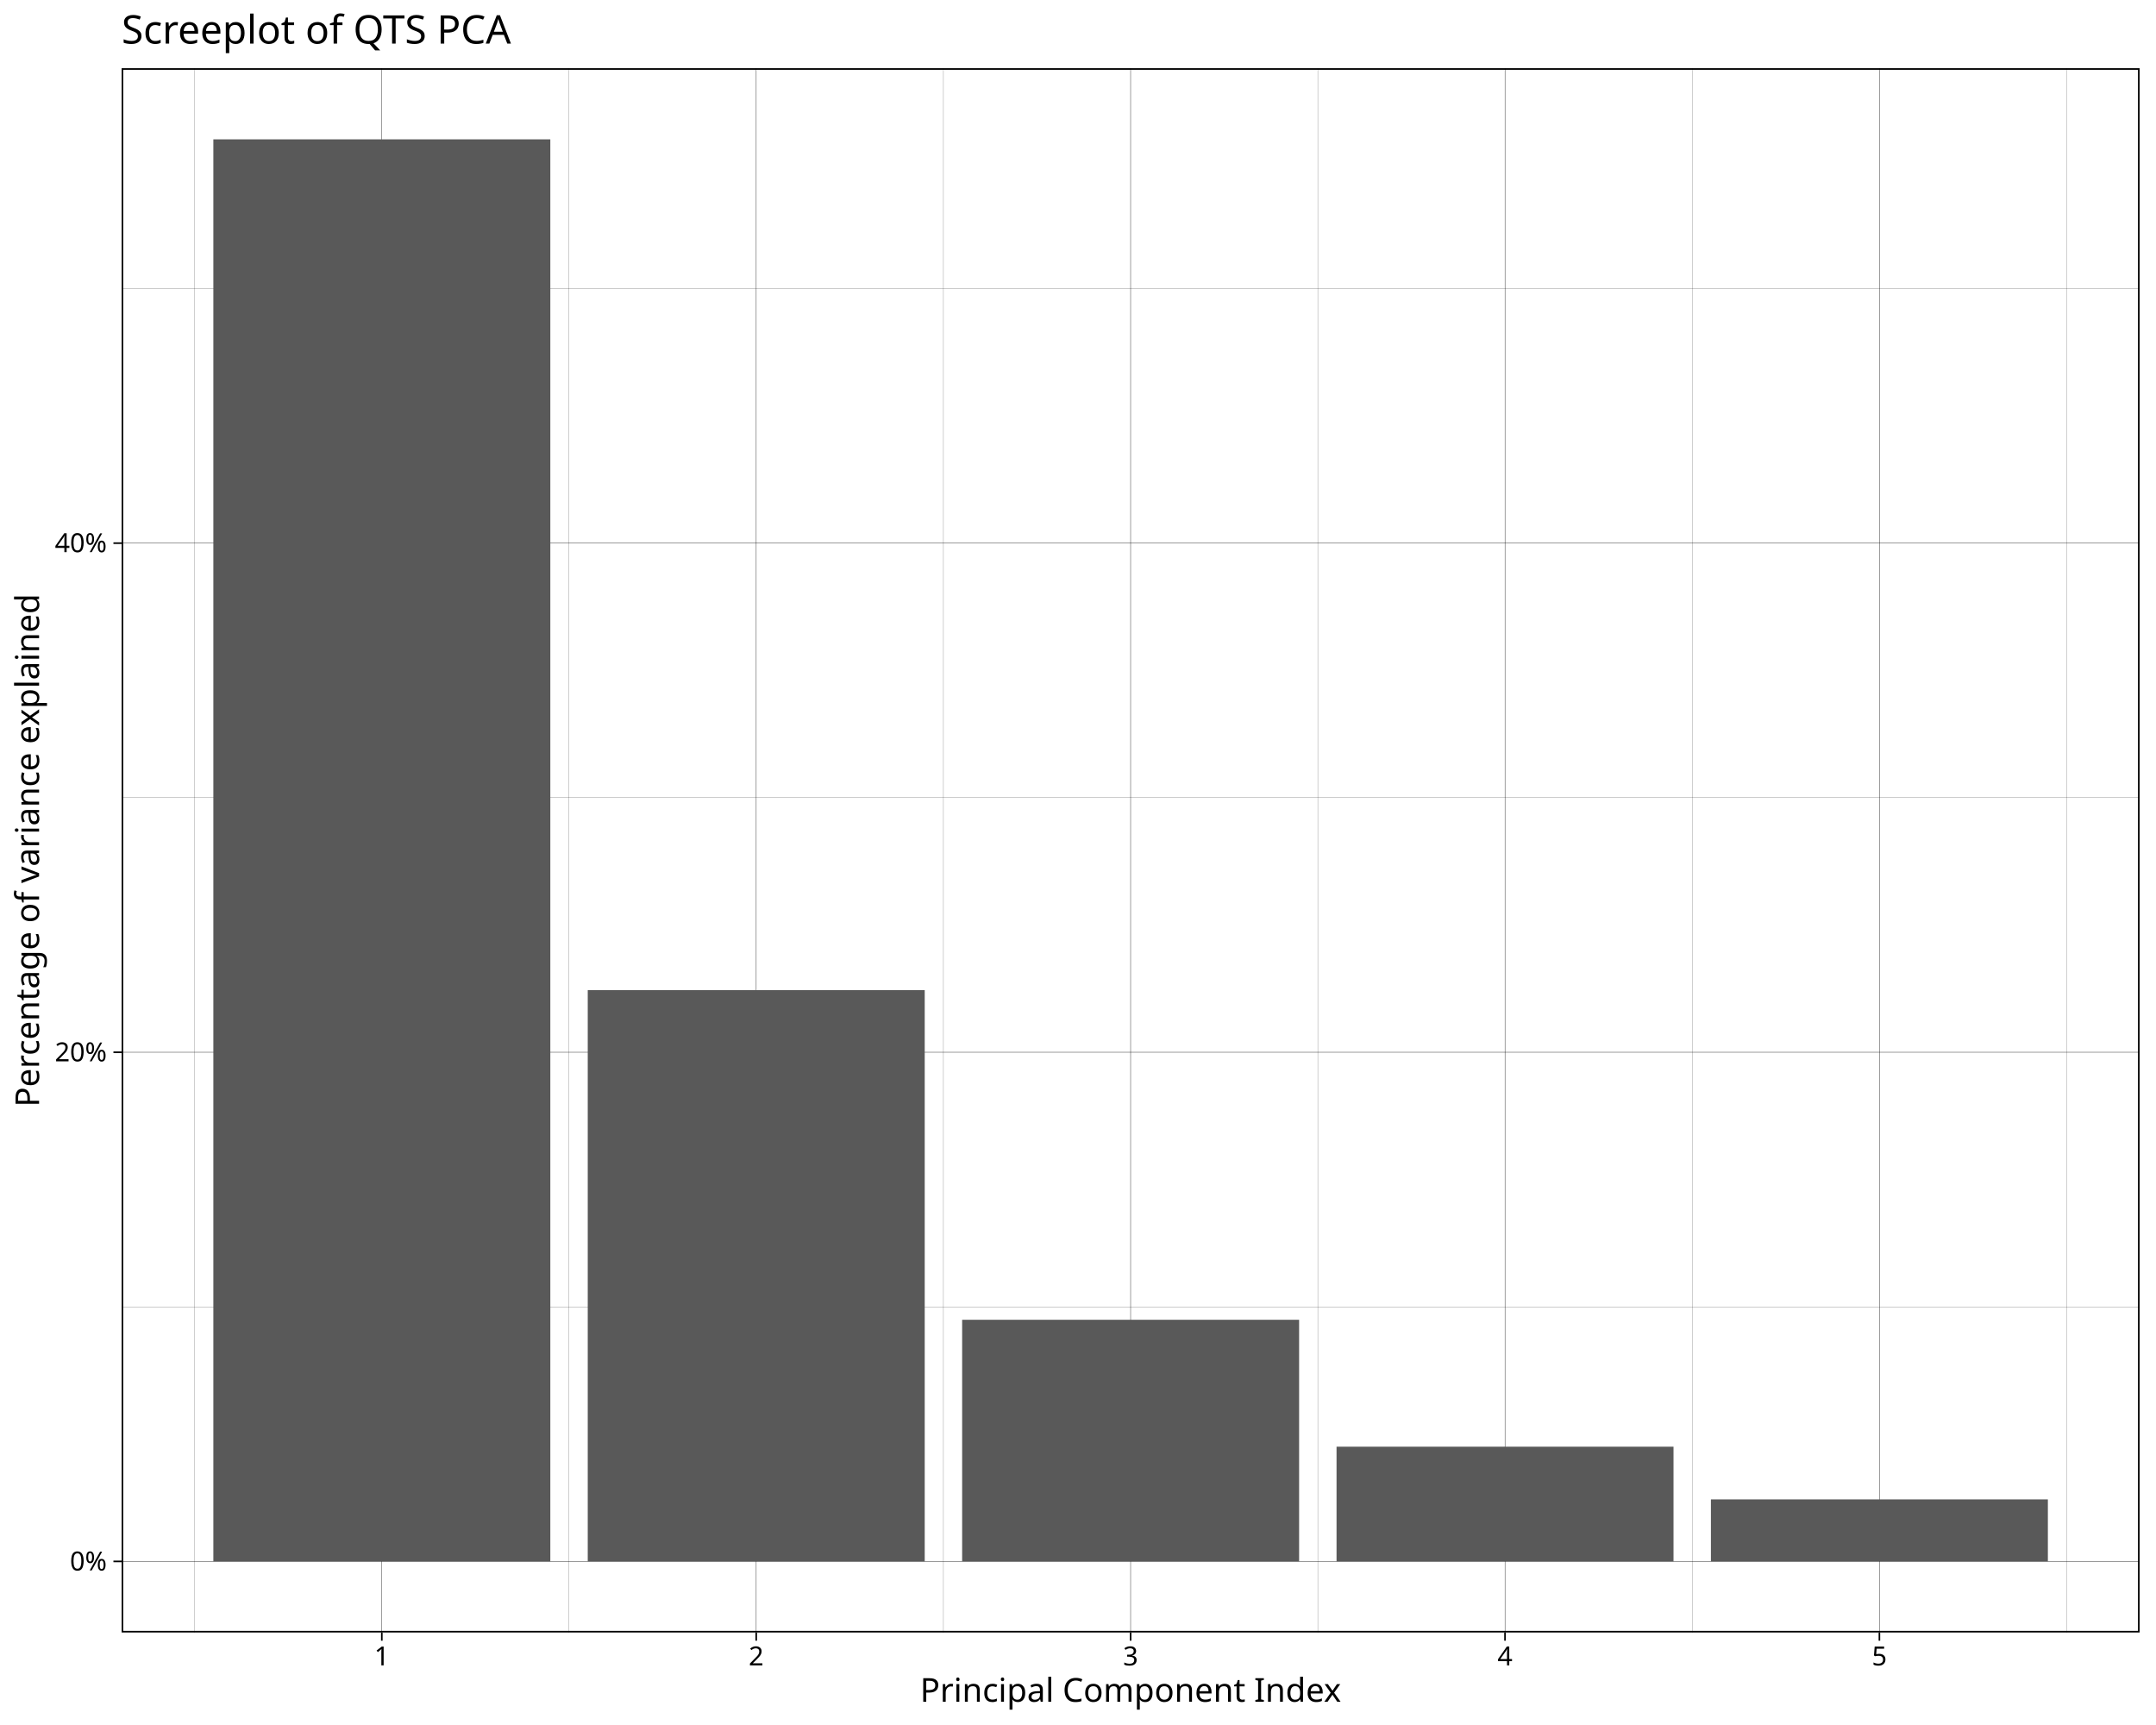
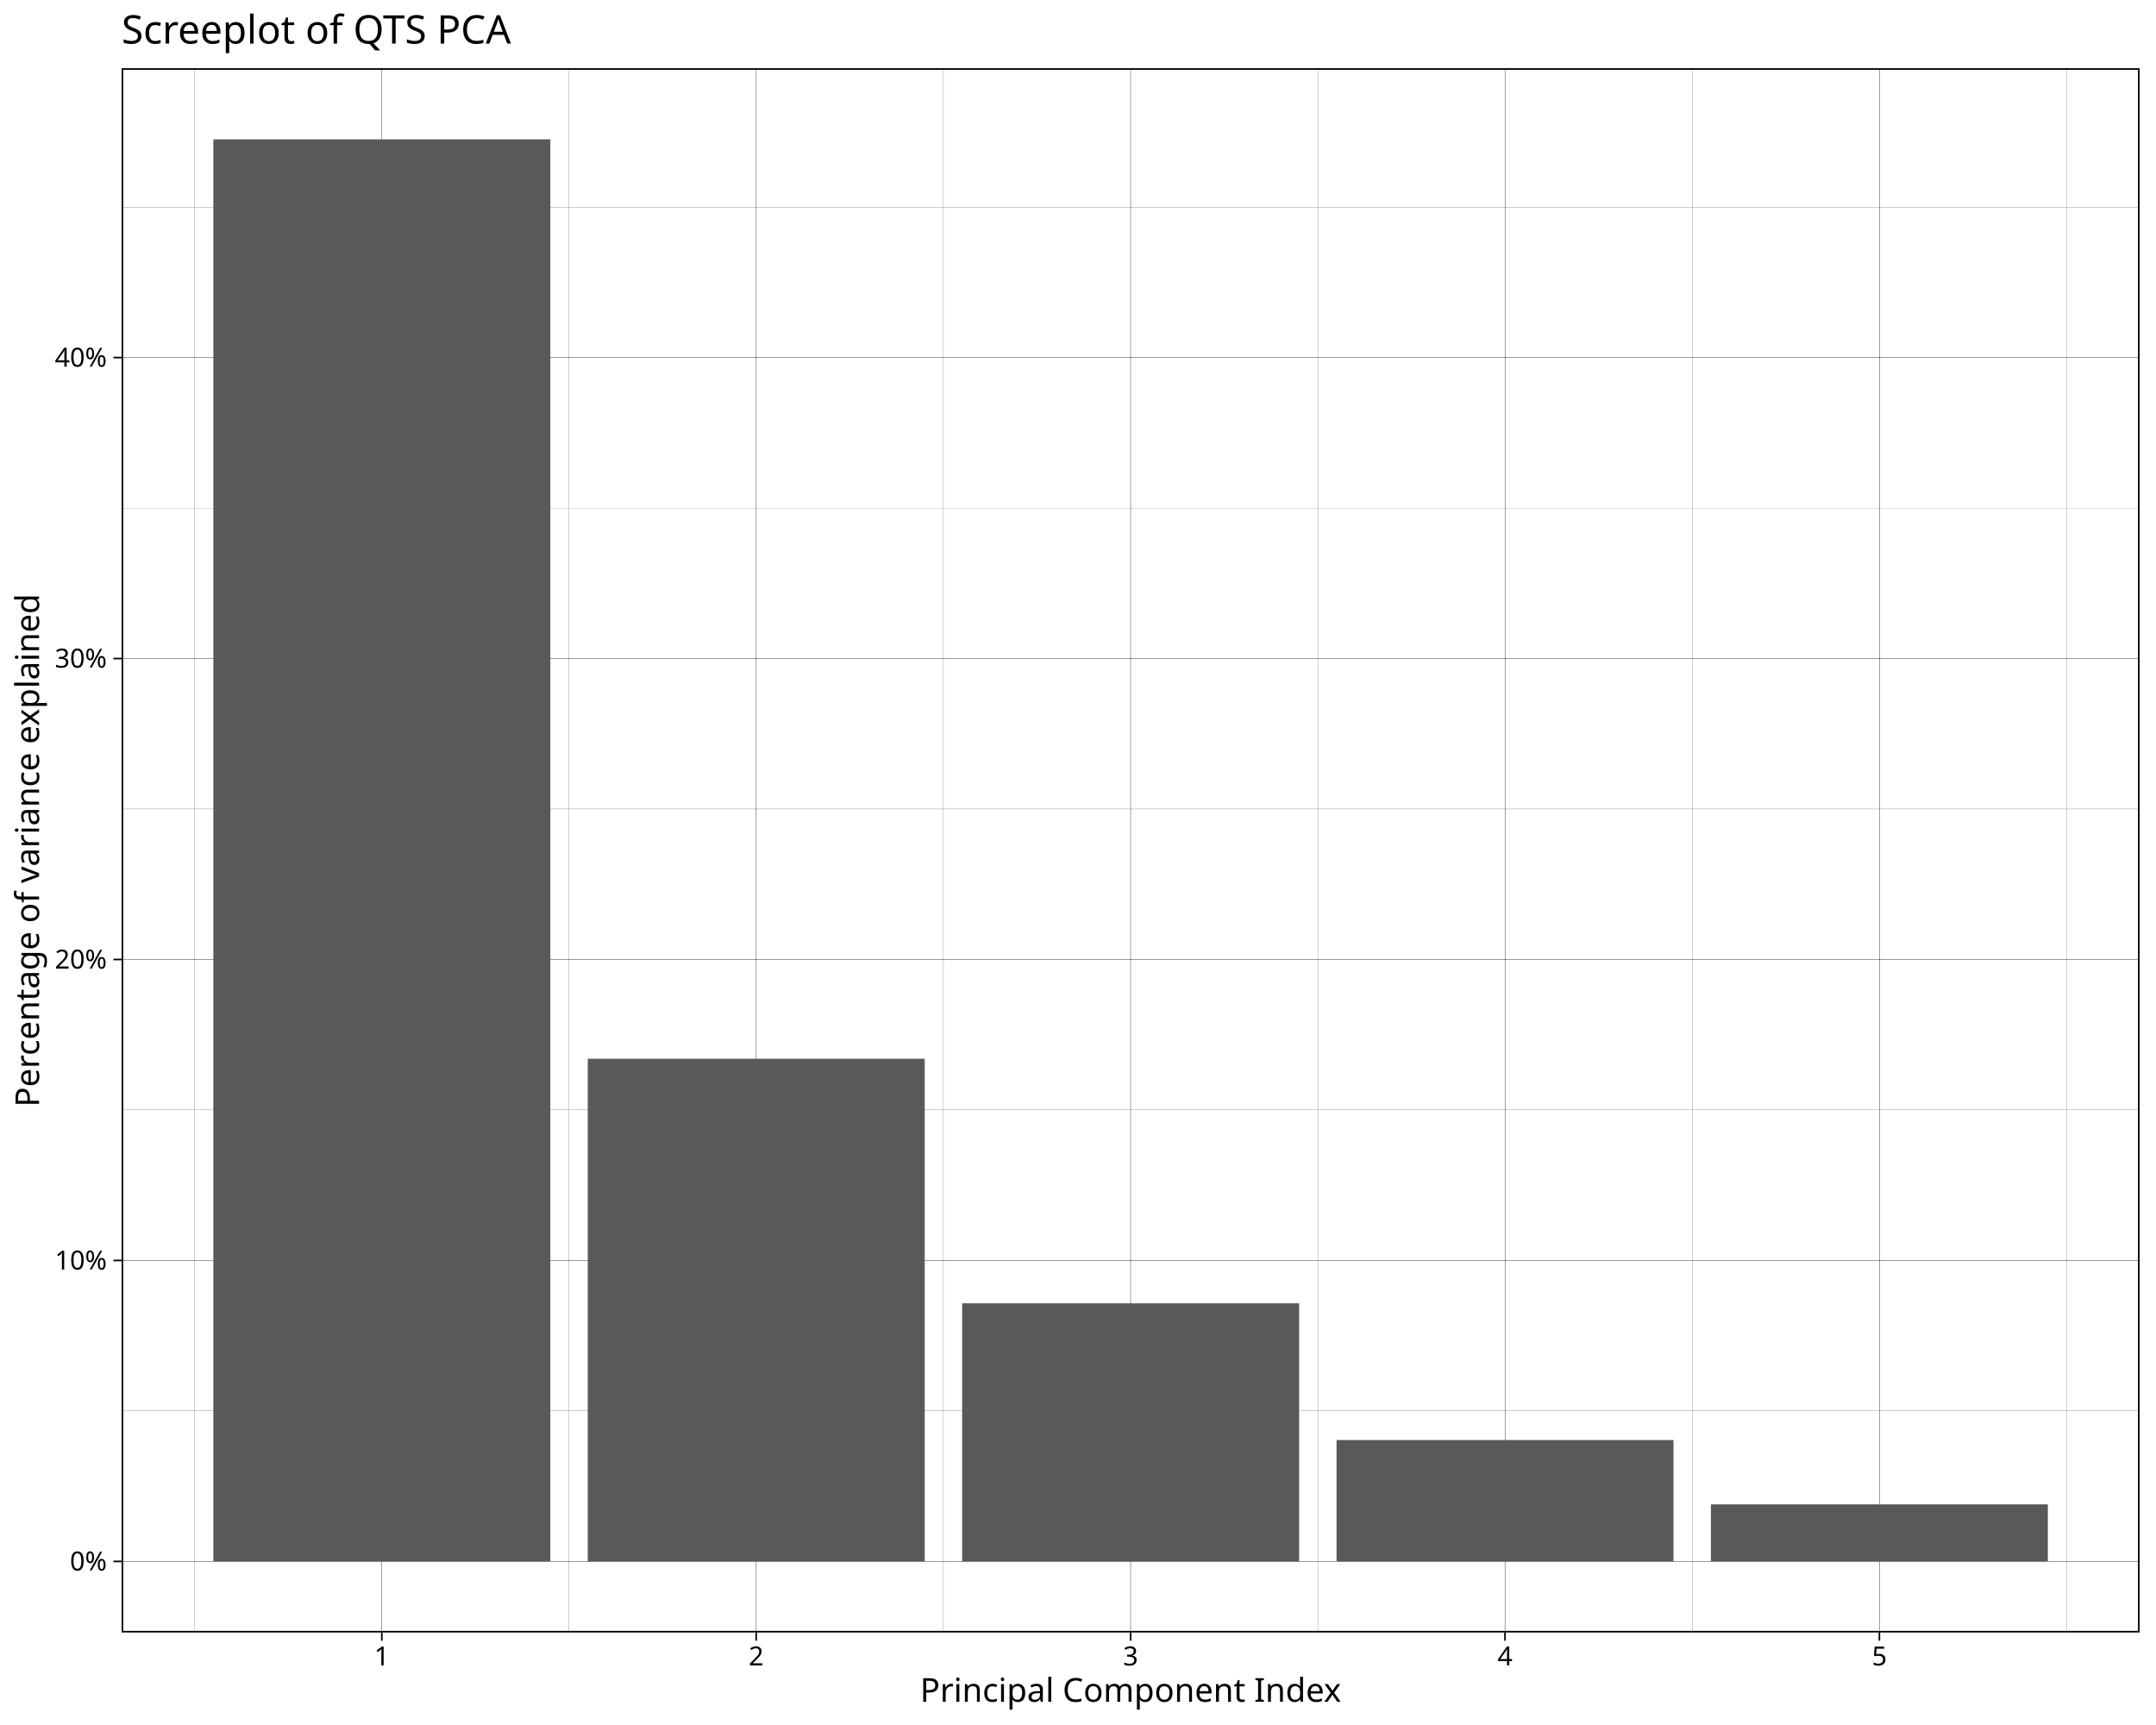
<svg xmlns="http://www.w3.org/2000/svg" class="svglite" data-engine-version="2.0" width="720.00pt" height="576.00pt" viewBox="0 0 720.00 576.00">
  <defs>
    <style type="text/css">
    .svglite line, .svglite polyline, .svglite polygon, .svglite path, .svglite rect, .svglite circle {
      fill: none;
      stroke: #000000;
      stroke-linecap: round;
      stroke-linejoin: round;
      stroke-miterlimit: 10.00;
    }
  </style>
  </defs>
  <rect width="100%" height="100%" style="stroke: none; fill: #FFFFFF;" />
  <defs>
    <clipPath id="cpMC4wMHw3MjAuMDB8MC4wMHw1NzYuMDA=">
      <rect x="0.00" y="0.00" width="720.00" height="576.00" />
    </clipPath>
  </defs>
  <g clip-path="url(#cpMC4wMHw3MjAuMDB8MC4wMHw1NzYuMDA=)">
    <rect x="0.00" y="0.00" width="720.00" height="576.00" style="stroke-width: 1.07; stroke: #FFFFFF; fill: #FFFFFF;" />
  </g>
  <defs>
    <clipPath id="cpNDAuNjJ8NzE0LjUyfDIyLjc4fDU0NS4xMQ==">
      <rect x="40.62" y="22.78" width="673.90" height="522.33" />
    </clipPath>
  </defs>
  <g clip-path="url(#cpNDAuNjJ8NzE0LjUyfDIyLjc4fDU0NS4xMQ==)">
    <rect x="40.62" y="22.78" width="673.90" height="522.33" style="stroke-width: 1.07; stroke: none; fill: #FFFFFF;" />
-     <polyline points="40.62,436.37 714.52,436.37 " style="stroke-width: 0.053; stroke-linecap: butt;" />
-     <polyline points="40.62,266.36 714.52,266.36 " style="stroke-width: 0.053; stroke-linecap: butt;" />
-     <polyline points="40.62,96.35 714.52,96.35 " style="stroke-width: 0.053; stroke-linecap: butt;" />
+     <polyline points="40.62,471.12 714.52,471.12 " style="stroke-width: 0.053; stroke-linecap: butt;" />
+     <polyline points="40.62,370.63 714.52,370.63 " style="stroke-width: 0.053; stroke-linecap: butt;" />
+     <polyline points="40.62,270.14 714.52,270.14 " style="stroke-width: 0.053; stroke-linecap: butt;" />
+     <polyline points="40.62,169.65 714.52,169.65 " style="stroke-width: 0.053; stroke-linecap: butt;" />
+     <polyline points="40.62,69.16 714.52,69.16 " style="stroke-width: 0.053; stroke-linecap: butt;" />
    <polyline points="65.00,545.11 65.00,22.78 " style="stroke-width: 0.053; stroke-linecap: butt;" />
    <polyline points="190.03,545.11 190.03,22.78 " style="stroke-width: 0.053; stroke-linecap: butt;" />
    <polyline points="315.06,545.11 315.06,22.78 " style="stroke-width: 0.053; stroke-linecap: butt;" />
    <polyline points="440.08,545.11 440.08,22.78 " style="stroke-width: 0.053; stroke-linecap: butt;" />
    <polyline points="565.11,545.11 565.11,22.78 " style="stroke-width: 0.053; stroke-linecap: butt;" />
    <polyline points="690.14,545.11 690.14,22.78 " style="stroke-width: 0.053; stroke-linecap: butt;" />
    <polyline points="40.62,521.37 714.52,521.37 " style="stroke-width: 0.11; stroke-linecap: butt;" />
-     <polyline points="40.62,351.36 714.52,351.36 " style="stroke-width: 0.11; stroke-linecap: butt;" />
-     <polyline points="40.62,181.36 714.52,181.36 " style="stroke-width: 0.11; stroke-linecap: butt;" />
+     <polyline points="40.62,420.88 714.52,420.88 " style="stroke-width: 0.11; stroke-linecap: butt;" />
+     <polyline points="40.62,320.39 714.52,320.39 " style="stroke-width: 0.11; stroke-linecap: butt;" />
+     <polyline points="40.62,219.90 714.52,219.90 " style="stroke-width: 0.11; stroke-linecap: butt;" />
+     <polyline points="40.62,119.40 714.52,119.40 " style="stroke-width: 0.11; stroke-linecap: butt;" />
    <polyline points="127.51,545.11 127.51,22.78 " style="stroke-width: 0.11; stroke-linecap: butt;" />
    <polyline points="252.54,545.11 252.54,22.78 " style="stroke-width: 0.11; stroke-linecap: butt;" />
    <polyline points="377.57,545.11 377.57,22.78 " style="stroke-width: 0.11; stroke-linecap: butt;" />
    <polyline points="502.60,545.11 502.60,22.78 " style="stroke-width: 0.11; stroke-linecap: butt;" />
    <polyline points="627.63,545.11 627.63,22.78 " style="stroke-width: 0.11; stroke-linecap: butt;" />
    <rect x="71.25" y="46.53" width="112.53" height="474.84" style="stroke-width: 1.07; stroke: none; stroke-linecap: butt; stroke-linejoin: miter; fill: #595959;" />
-     <rect x="196.28" y="330.62" width="112.53" height="190.75" style="stroke-width: 1.07; stroke: none; stroke-linecap: butt; stroke-linejoin: miter; fill: #595959;" />
-     <rect x="321.31" y="440.69" width="112.53" height="80.68" style="stroke-width: 1.07; stroke: none; stroke-linecap: butt; stroke-linejoin: miter; fill: #595959;" />
-     <rect x="446.34" y="483.07" width="112.53" height="38.30" style="stroke-width: 1.07; stroke: none; stroke-linecap: butt; stroke-linejoin: miter; fill: #595959;" />
-     <rect x="571.36" y="500.67" width="112.53" height="20.70" style="stroke-width: 1.07; stroke: none; stroke-linecap: butt; stroke-linejoin: miter; fill: #595959;" />
+     <rect x="196.28" y="353.53" width="112.53" height="167.84" style="stroke-width: 1.07; stroke: none; stroke-linecap: butt; stroke-linejoin: miter; fill: #595959;" />
+     <rect x="321.31" y="435.20" width="112.53" height="86.17" style="stroke-width: 1.07; stroke: none; stroke-linecap: butt; stroke-linejoin: miter; fill: #595959;" />
+     <rect x="446.34" y="480.85" width="112.53" height="40.52" style="stroke-width: 1.07; stroke: none; stroke-linecap: butt; stroke-linejoin: miter; fill: #595959;" />
+     <rect x="571.36" y="502.33" width="112.53" height="19.04" style="stroke-width: 1.07; stroke: none; stroke-linecap: butt; stroke-linejoin: miter; fill: #595959;" />
    <rect x="40.62" y="22.78" width="673.90" height="522.33" style="stroke-width: 1.07;" />
  </g>
  <g clip-path="url(#cpMC4wMHw3MjAuMDB8MC4wMHw1NzYuMDA=)">
    <text x="35.69" y="524.40" text-anchor="end" style="font-size: 8.80px; font-family: sans;" textLength="12.72px" lengthAdjust="spacingAndGlyphs">0%</text>
-     <text x="35.69" y="354.39" text-anchor="end" style="font-size: 8.80px; font-family: sans;" textLength="17.61px" lengthAdjust="spacingAndGlyphs">20%</text>
-     <text x="35.69" y="184.38" text-anchor="end" style="font-size: 8.80px; font-family: sans;" textLength="17.61px" lengthAdjust="spacingAndGlyphs">40%</text>
+     <text x="35.69" y="423.91" text-anchor="end" style="font-size: 8.80px; font-family: sans;" textLength="17.61px" lengthAdjust="spacingAndGlyphs">10%</text>
+     <text x="35.69" y="323.42" text-anchor="end" style="font-size: 8.80px; font-family: sans;" textLength="17.61px" lengthAdjust="spacingAndGlyphs">20%</text>
+     <text x="35.69" y="222.92" text-anchor="end" style="font-size: 8.80px; font-family: sans;" textLength="17.61px" lengthAdjust="spacingAndGlyphs">30%</text>
+     <text x="35.69" y="122.43" text-anchor="end" style="font-size: 8.80px; font-family: sans;" textLength="17.61px" lengthAdjust="spacingAndGlyphs">40%</text>
    <polyline points="37.88,521.37 40.62,521.37 " style="stroke-width: 0.53; stroke-linecap: butt;" />
-     <polyline points="37.88,351.36 40.62,351.36 " style="stroke-width: 0.53; stroke-linecap: butt;" />
-     <polyline points="37.88,181.36 40.62,181.36 " style="stroke-width: 0.53; stroke-linecap: butt;" />
+     <polyline points="37.88,420.88 40.62,420.88 " style="stroke-width: 0.53; stroke-linecap: butt;" />
+     <polyline points="37.88,320.39 40.62,320.39 " style="stroke-width: 0.53; stroke-linecap: butt;" />
+     <polyline points="37.88,219.90 40.62,219.90 " style="stroke-width: 0.53; stroke-linecap: butt;" />
+     <polyline points="37.88,119.40 40.62,119.40 " style="stroke-width: 0.53; stroke-linecap: butt;" />
    <polyline points="127.51,547.85 127.51,545.11 " style="stroke-width: 0.53; stroke-linecap: butt;" />
    <polyline points="252.54,547.85 252.54,545.11 " style="stroke-width: 0.53; stroke-linecap: butt;" />
    <polyline points="377.57,547.85 377.57,545.11 " style="stroke-width: 0.53; stroke-linecap: butt;" />
    <polyline points="502.60,547.85 502.60,545.11 " style="stroke-width: 0.53; stroke-linecap: butt;" />
    <polyline points="627.63,547.85 627.63,545.11 " style="stroke-width: 0.53; stroke-linecap: butt;" />
    <text x="127.51" y="556.10" text-anchor="middle" style="font-size: 8.80px; font-family: sans;" textLength="4.89px" lengthAdjust="spacingAndGlyphs">1</text>
    <text x="252.54" y="556.10" text-anchor="middle" style="font-size: 8.80px; font-family: sans;" textLength="4.89px" lengthAdjust="spacingAndGlyphs">2</text>
    <text x="377.57" y="556.10" text-anchor="middle" style="font-size: 8.80px; font-family: sans;" textLength="4.89px" lengthAdjust="spacingAndGlyphs">3</text>
    <text x="502.60" y="556.10" text-anchor="middle" style="font-size: 8.80px; font-family: sans;" textLength="4.89px" lengthAdjust="spacingAndGlyphs">4</text>
    <text x="627.63" y="556.10" text-anchor="middle" style="font-size: 8.80px; font-family: sans;" textLength="4.89px" lengthAdjust="spacingAndGlyphs">5</text>
    <text x="377.57" y="568.24" text-anchor="middle" style="font-size: 11.00px; font-family: sans;" textLength="132.09px" lengthAdjust="spacingAndGlyphs">Principal Component Index</text>
    <text transform="translate(13.05,283.95) rotate(-90)" text-anchor="middle" style="font-size: 11.00px; font-family: sans;" textLength="163.30px" lengthAdjust="spacingAndGlyphs">Percentage of variance explained</text>
    <text x="40.62" y="14.56" style="font-size: 13.20px; font-family: sans;" textLength="132.07px" lengthAdjust="spacingAndGlyphs">Screeplot of QTS PCA</text>
  </g>
</svg>
